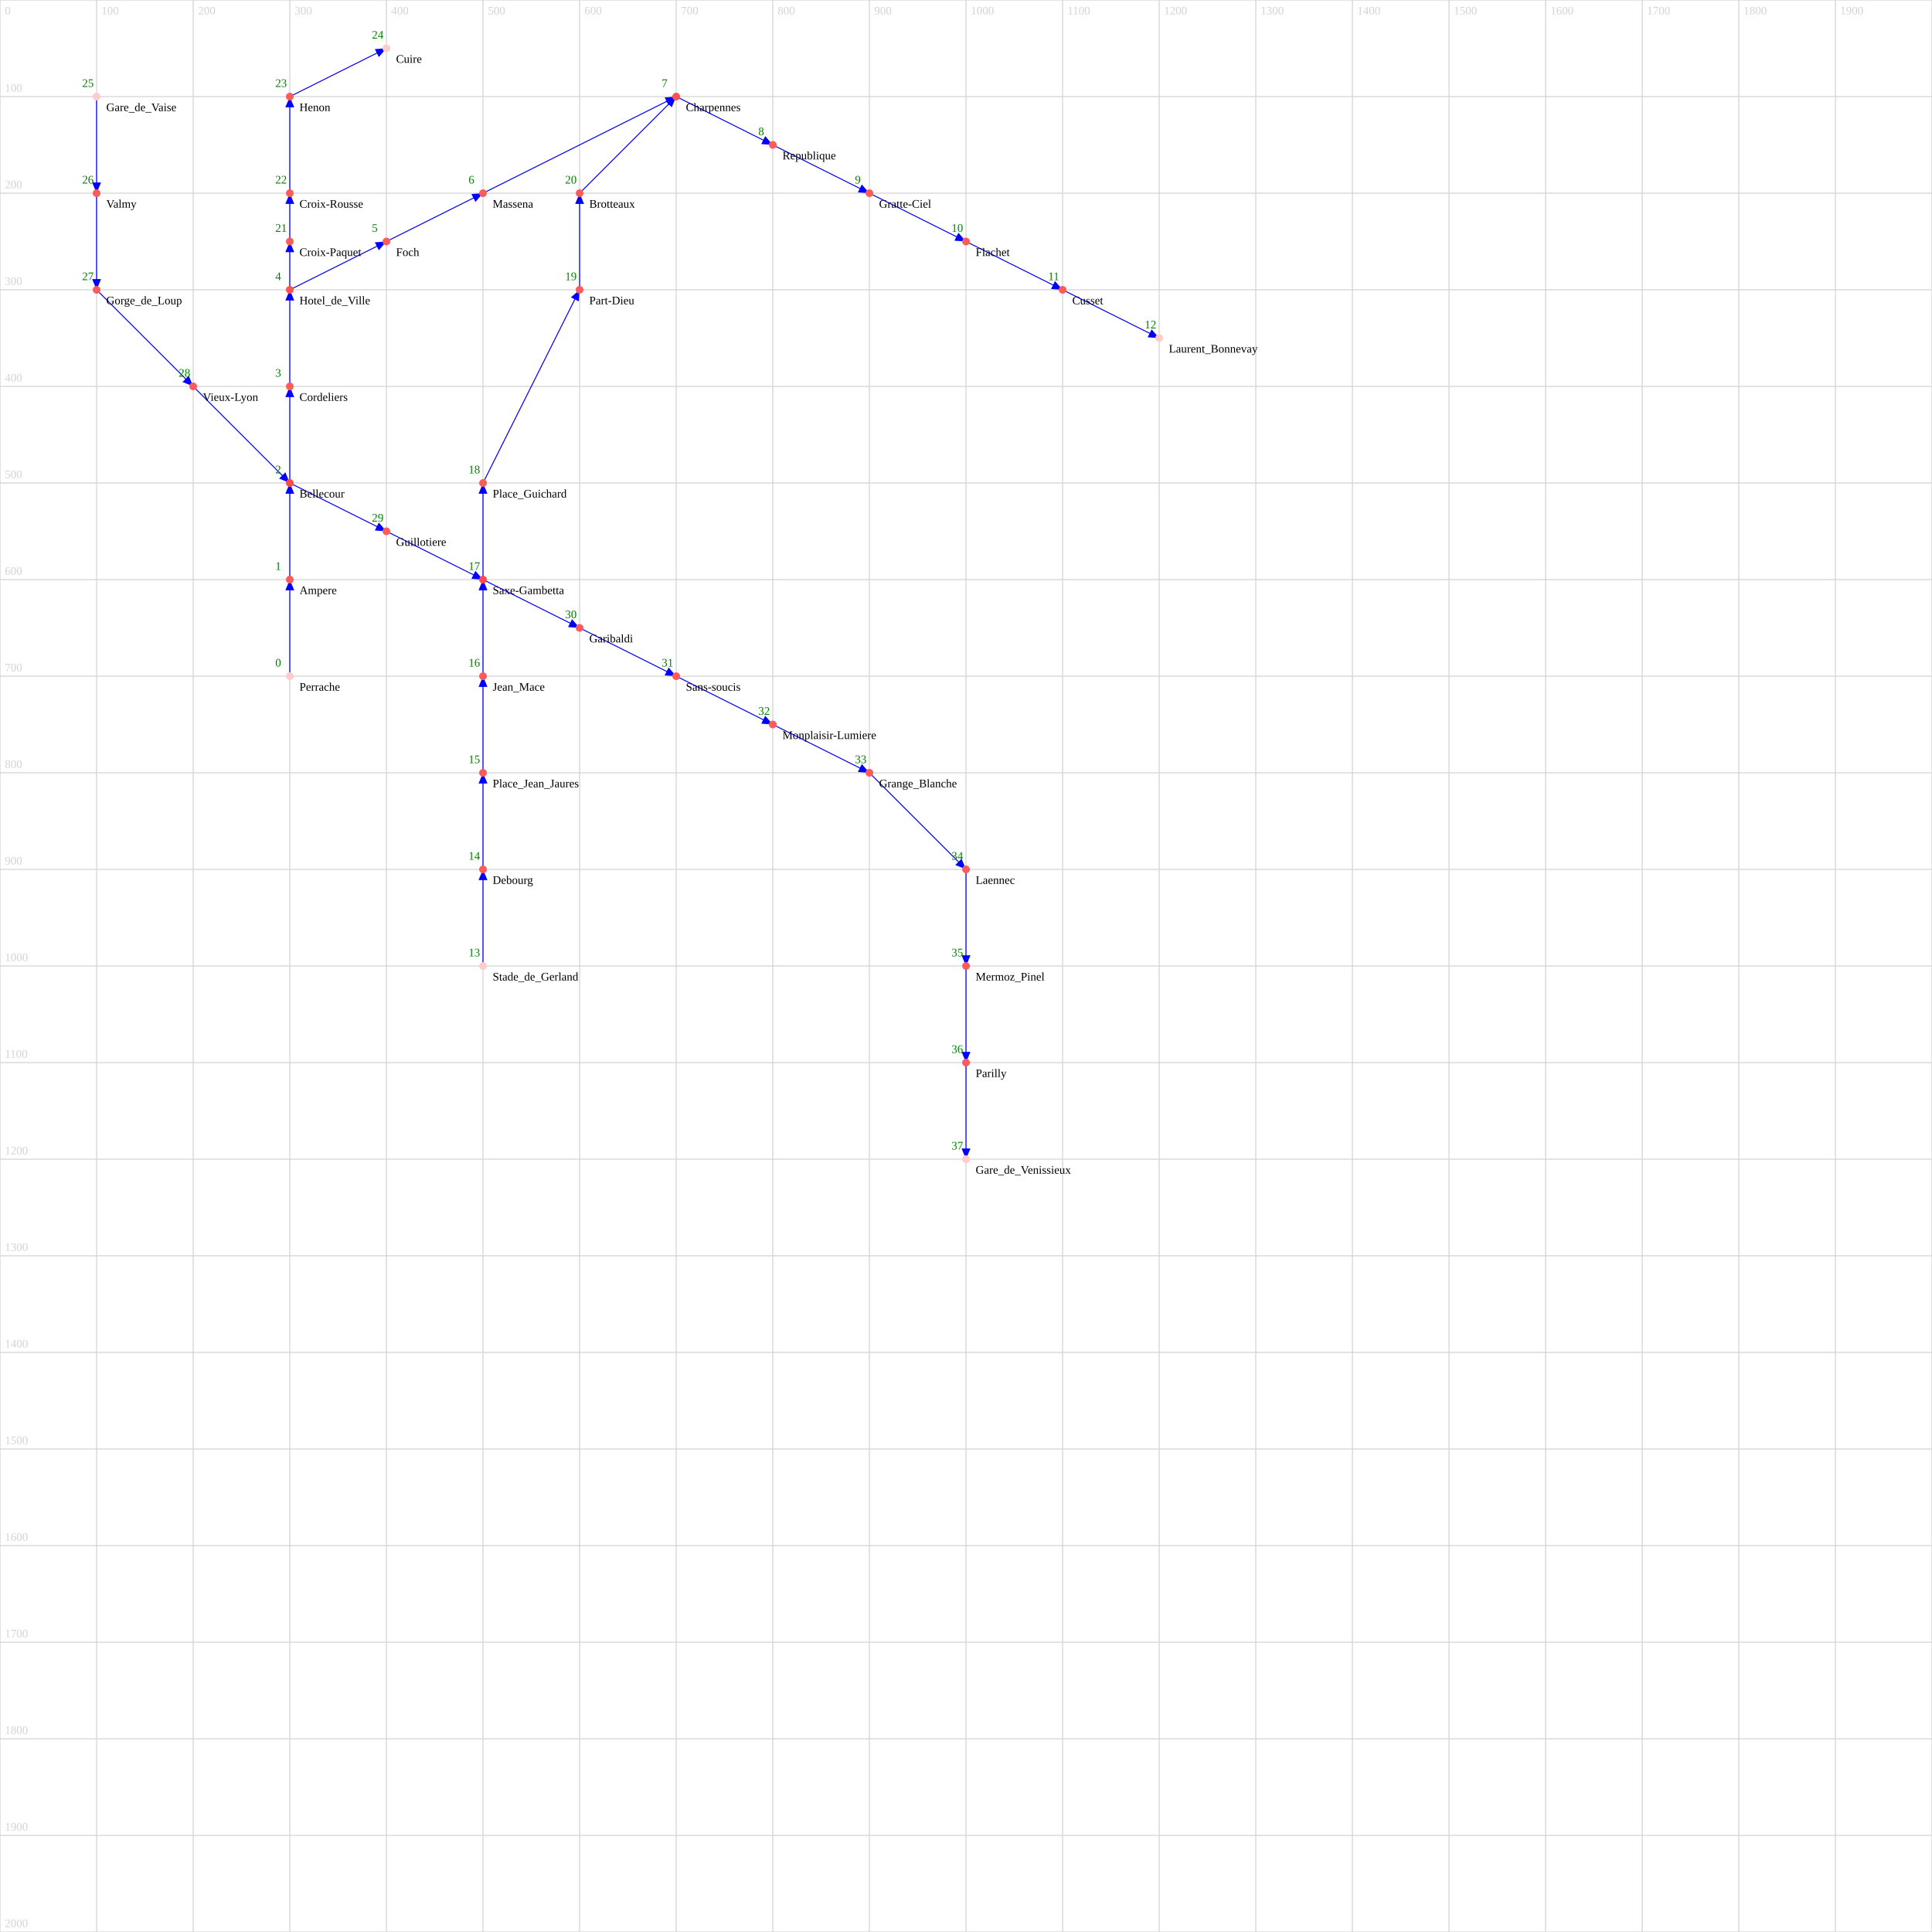
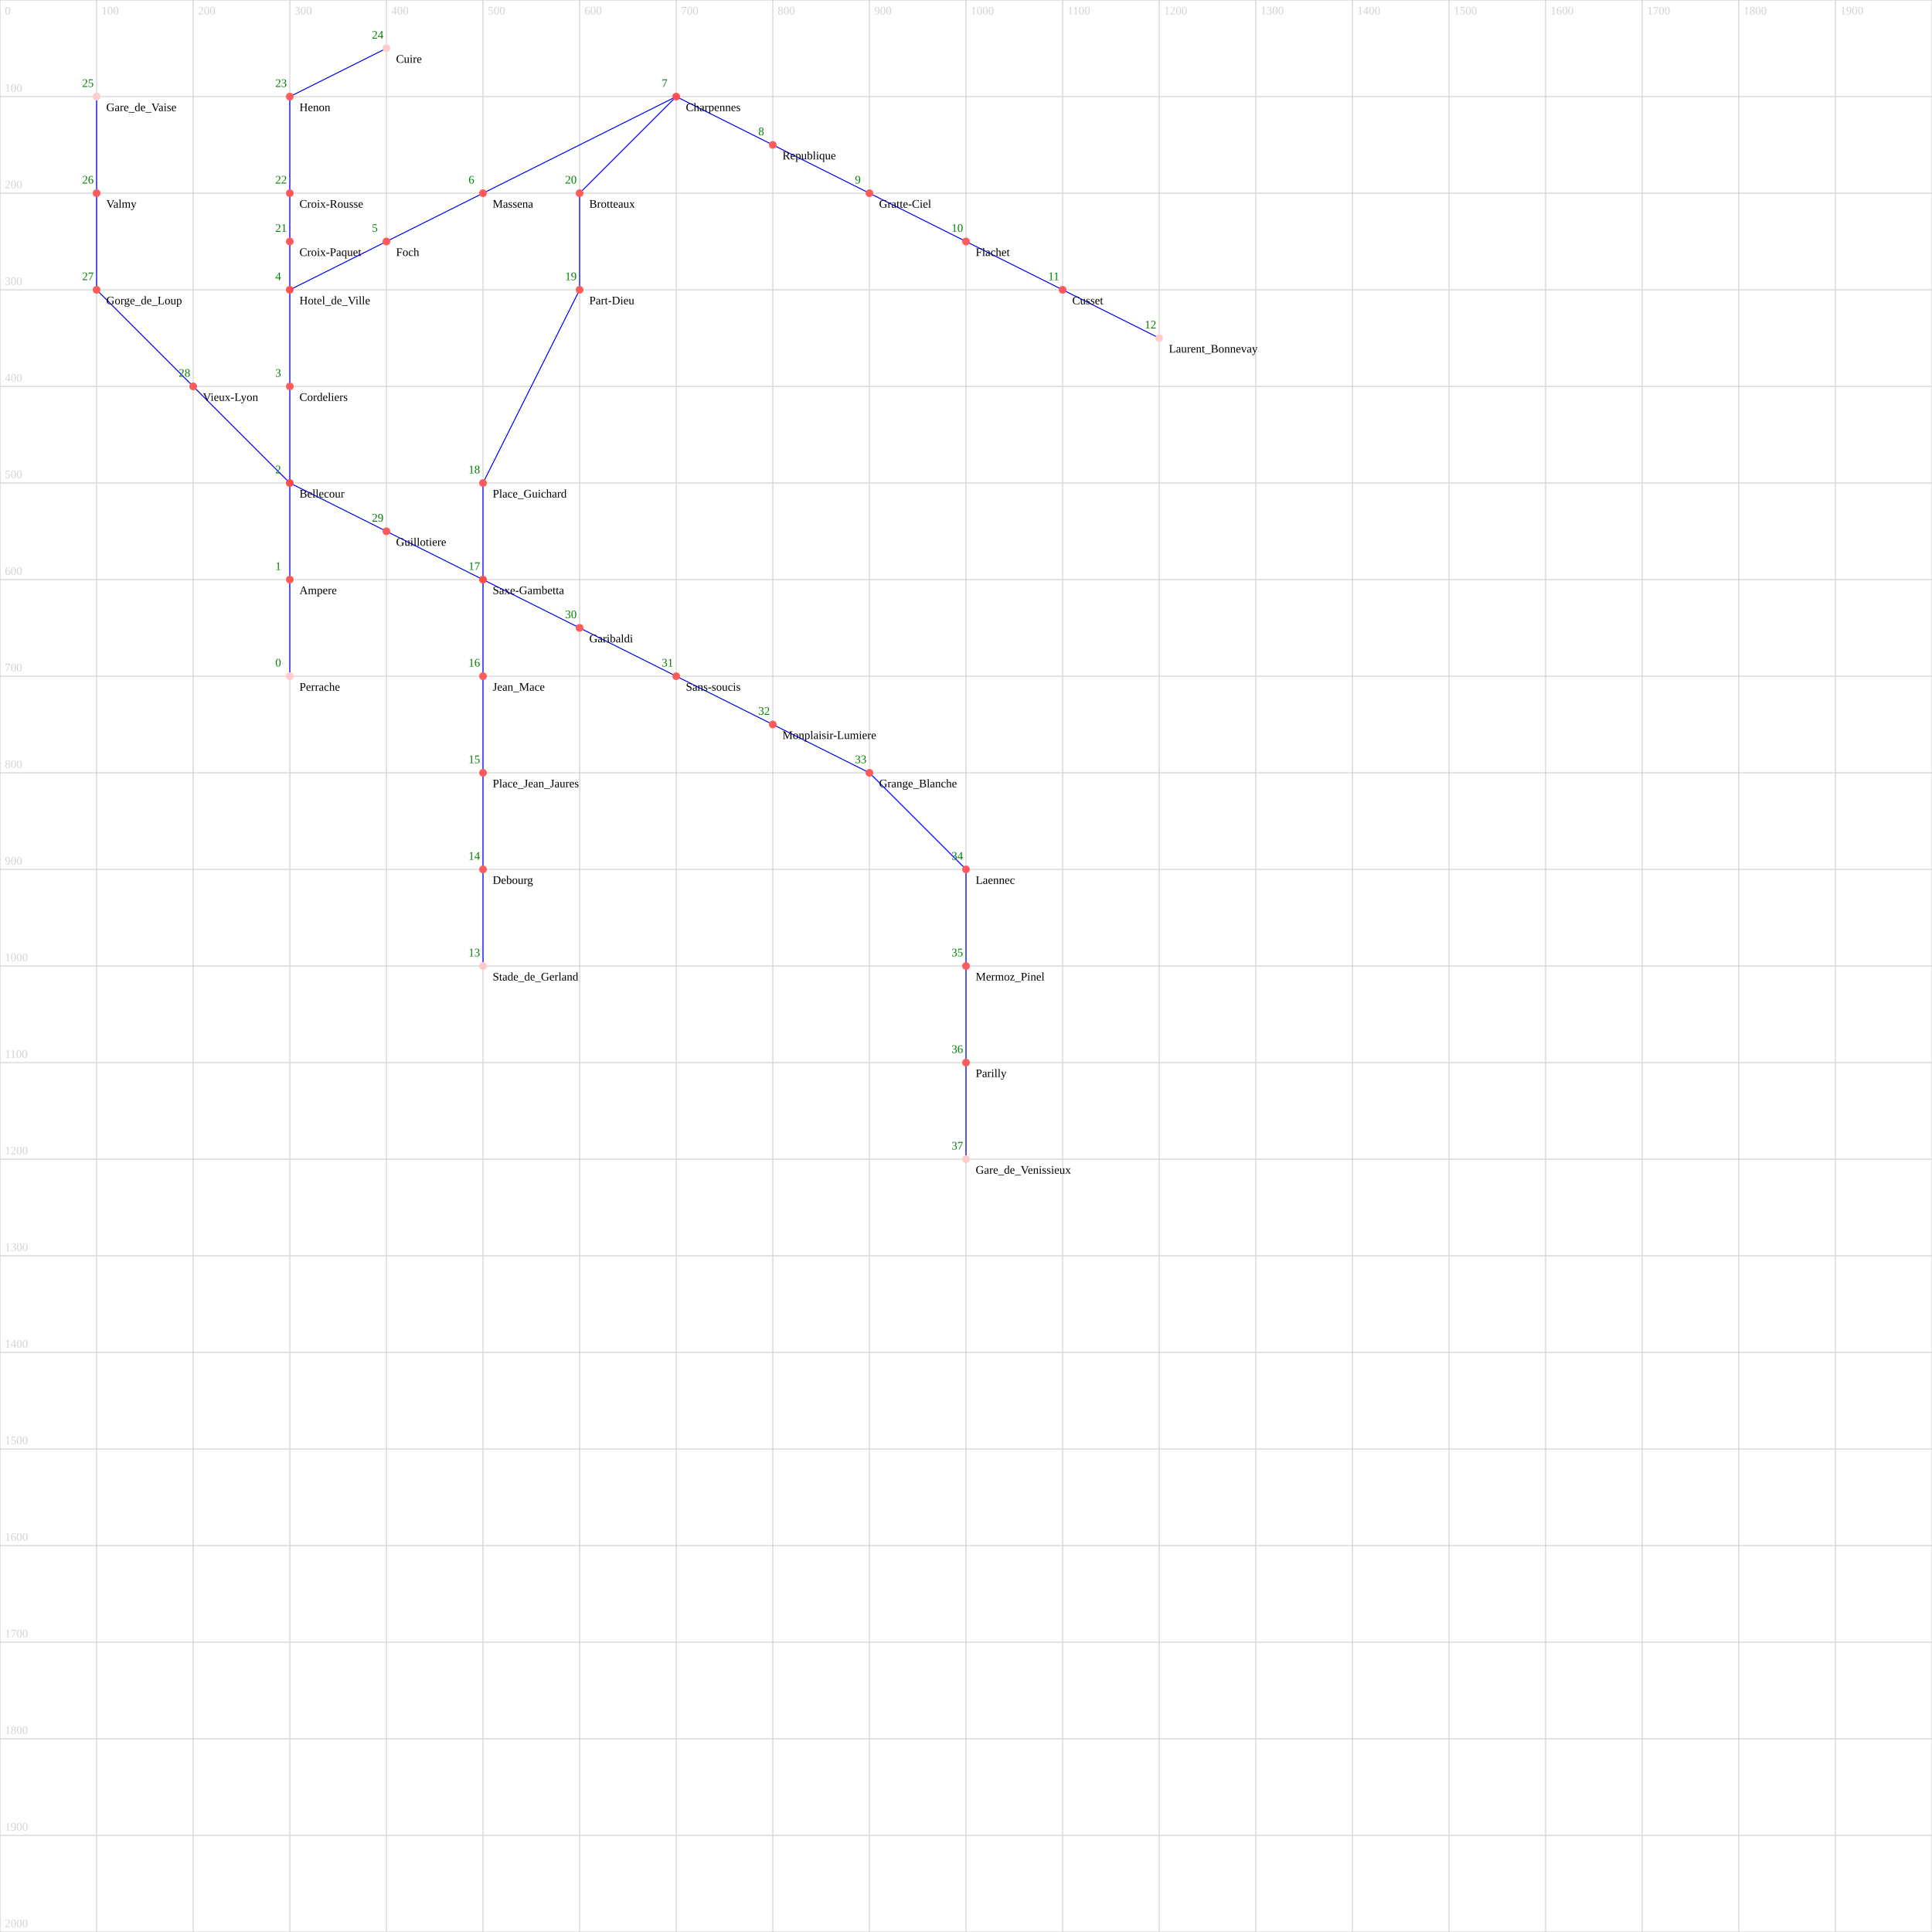
<svg xmlns="http://www.w3.org/2000/svg" version="1.1" width="2000" height="2000">
  <line x1="0" y1="0" x2="2000" y2="0" stroke="lightgrey" />
  <text x="5" y="-5" fill="lightgrey">0</text>
  <line x1="0" y1="100" x2="2000" y2="100" stroke="lightgrey" />
  <text x="5" y="95" fill="lightgrey">100</text>
  <line x1="0" y1="200" x2="2000" y2="200" stroke="lightgrey" />
  <text x="5" y="195" fill="lightgrey">200</text>
  <line x1="0" y1="300" x2="2000" y2="300" stroke="lightgrey" />
  <text x="5" y="295" fill="lightgrey">300</text>
  <line x1="0" y1="400" x2="2000" y2="400" stroke="lightgrey" />
  <text x="5" y="395" fill="lightgrey">400</text>
  <line x1="0" y1="500" x2="2000" y2="500" stroke="lightgrey" />
  <text x="5" y="495" fill="lightgrey">500</text>
  <line x1="0" y1="600" x2="2000" y2="600" stroke="lightgrey" />
  <text x="5" y="595" fill="lightgrey">600</text>
  <line x1="0" y1="700" x2="2000" y2="700" stroke="lightgrey" />
  <text x="5" y="695" fill="lightgrey">700</text>
  <line x1="0" y1="800" x2="2000" y2="800" stroke="lightgrey" />
  <text x="5" y="795" fill="lightgrey">800</text>
  <line x1="0" y1="900" x2="2000" y2="900" stroke="lightgrey" />
  <text x="5" y="895" fill="lightgrey">900</text>
  <line x1="0" y1="1000" x2="2000" y2="1000" stroke="lightgrey" />
  <text x="5" y="995" fill="lightgrey">1000</text>
  <line x1="0" y1="1100" x2="2000" y2="1100" stroke="lightgrey" />
  <text x="5" y="1095" fill="lightgrey">1100</text>
  <line x1="0" y1="1200" x2="2000" y2="1200" stroke="lightgrey" />
  <text x="5" y="1195" fill="lightgrey">1200</text>
  <line x1="0" y1="1300" x2="2000" y2="1300" stroke="lightgrey" />
  <text x="5" y="1295" fill="lightgrey">1300</text>
  <line x1="0" y1="1400" x2="2000" y2="1400" stroke="lightgrey" />
  <text x="5" y="1395" fill="lightgrey">1400</text>
  <line x1="0" y1="1500" x2="2000" y2="1500" stroke="lightgrey" />
  <text x="5" y="1495" fill="lightgrey">1500</text>
  <line x1="0" y1="1600" x2="2000" y2="1600" stroke="lightgrey" />
  <text x="5" y="1595" fill="lightgrey">1600</text>
  <line x1="0" y1="1700" x2="2000" y2="1700" stroke="lightgrey" />
  <text x="5" y="1695" fill="lightgrey">1700</text>
  <line x1="0" y1="1800" x2="2000" y2="1800" stroke="lightgrey" />
  <text x="5" y="1795" fill="lightgrey">1800</text>
  <line x1="0" y1="1900" x2="2000" y2="1900" stroke="lightgrey" />
  <text x="5" y="1895" fill="lightgrey">1900</text>
  <line x1="0" y1="2000" x2="2000" y2="2000" stroke="lightgrey" />
  <text x="5" y="1995" fill="lightgrey">2000</text>
  <line x1="0" y1="0" x2="0" y2="2000" stroke="lightgrey" />
  <text x="5" y="15" fill="lightgrey">0</text>
  <line x1="100" y1="0" x2="100" y2="2000" stroke="lightgrey" />
  <text x="105" y="15" fill="lightgrey">100</text>
  <line x1="200" y1="0" x2="200" y2="2000" stroke="lightgrey" />
  <text x="205" y="15" fill="lightgrey">200</text>
  <line x1="300" y1="0" x2="300" y2="2000" stroke="lightgrey" />
  <text x="305" y="15" fill="lightgrey">300</text>
  <line x1="400" y1="0" x2="400" y2="2000" stroke="lightgrey" />
  <text x="405" y="15" fill="lightgrey">400</text>
  <line x1="500" y1="0" x2="500" y2="2000" stroke="lightgrey" />
  <text x="505" y="15" fill="lightgrey">500</text>
  <line x1="600" y1="0" x2="600" y2="2000" stroke="lightgrey" />
  <text x="605" y="15" fill="lightgrey">600</text>
  <line x1="700" y1="0" x2="700" y2="2000" stroke="lightgrey" />
  <text x="705" y="15" fill="lightgrey">700</text>
  <line x1="800" y1="0" x2="800" y2="2000" stroke="lightgrey" />
  <text x="805" y="15" fill="lightgrey">800</text>
  <line x1="900" y1="0" x2="900" y2="2000" stroke="lightgrey" />
  <text x="905" y="15" fill="lightgrey">900</text>
  <line x1="1000" y1="0" x2="1000" y2="2000" stroke="lightgrey" />
  <text x="1005" y="15" fill="lightgrey">1000</text>
  <line x1="1100" y1="0" x2="1100" y2="2000" stroke="lightgrey" />
  <text x="1105" y="15" fill="lightgrey">1100</text>
  <line x1="1200" y1="0" x2="1200" y2="2000" stroke="lightgrey" />
  <text x="1205" y="15" fill="lightgrey">1200</text>
  <line x1="1300" y1="0" x2="1300" y2="2000" stroke="lightgrey" />
  <text x="1305" y="15" fill="lightgrey">1300</text>
  <line x1="1400" y1="0" x2="1400" y2="2000" stroke="lightgrey" />
  <text x="1405" y="15" fill="lightgrey">1400</text>
  <line x1="1500" y1="0" x2="1500" y2="2000" stroke="lightgrey" />
  <text x="1505" y="15" fill="lightgrey">1500</text>
  <line x1="1600" y1="0" x2="1600" y2="2000" stroke="lightgrey" />
  <text x="1605" y="15" fill="lightgrey">1600</text>
  <line x1="1700" y1="0" x2="1700" y2="2000" stroke="lightgrey" />
  <text x="1705" y="15" fill="lightgrey">1700</text>
  <line x1="1800" y1="0" x2="1800" y2="2000" stroke="lightgrey" />
  <text x="1805" y="15" fill="lightgrey">1800</text>
  <line x1="1900" y1="0" x2="1900" y2="2000" stroke="lightgrey" />
  <text x="1905" y="15" fill="lightgrey">1900</text>
  <line x1="2000" y1="0" x2="2000" y2="2000" stroke="lightgrey" />
  <text x="2005" y="15" fill="lightgrey">2000</text>
  <line x1="100" y1="100" x2="100" y2="200" stroke="blue" />
-   <polygon points=" 100,200 95.408,188.913 104.592,188.913" style="fill:blue" />
  <line x1="100" y1="200" x2="100" y2="300" stroke="blue" />
-   <polygon points=" 100,300 95.408,288.913 104.592,288.913" style="fill:blue" />
  <line x1="100" y1="300" x2="200" y2="400" stroke="blue" />
-   <polygon points=" 200,400 188.913,395.408 195.408,388.913" style="fill:blue" />
  <line x1="200" y1="400" x2="300" y2="500" stroke="blue" />
-   <polygon points=" 300,500 288.913,495.408 295.408,488.913" style="fill:blue" />
  <line x1="300" y1="500" x2="400" y2="550" stroke="blue" />
-   <polygon points=" 400,550 388.03,549.149 392.138,540.935" style="fill:blue" />
  <line x1="400" y1="550" x2="500" y2="600" stroke="blue" />
-   <polygon points=" 500,600 488.03,599.149 492.138,590.935" style="fill:blue" />
  <line x1="500" y1="600" x2="600" y2="650" stroke="blue" />
-   <polygon points=" 600,650 588.03,649.149 592.138,640.935" style="fill:blue" />
  <line x1="600" y1="650" x2="700" y2="700" stroke="blue" />
-   <polygon points=" 700,700 688.03,699.149 692.138,690.935" style="fill:blue" />
  <line x1="700" y1="700" x2="800" y2="750" stroke="blue" />
-   <polygon points=" 800,750 788.03,749.149 792.138,740.935" style="fill:blue" />
  <line x1="800" y1="750" x2="900" y2="800" stroke="blue" />
-   <polygon points=" 900,800 888.03,799.149 892.138,790.935" style="fill:blue" />
  <line x1="900" y1="800" x2="1000" y2="900" stroke="blue" />
-   <polygon points=" 1000,900 988.913,895.408 995.408,888.913" style="fill:blue" />
  <line x1="1000" y1="900" x2="1000" y2="1000" stroke="blue" />
-   <polygon points=" 1000,1000 995.408,988.913 1004.59,988.913" style="fill:blue" />
  <line x1="1000" y1="1000" x2="1000" y2="1100" stroke="blue" />
-   <polygon points=" 1000,1100 995.408,1088.91 1004.59,1088.91" style="fill:blue" />
  <line x1="1000" y1="1100" x2="1000" y2="1200" stroke="blue" />
-   <polygon points=" 1000,1200 995.408,1188.91 1004.59,1188.91" style="fill:blue" />
  <line x1="300" y1="700" x2="300" y2="600" stroke="blue" />
-   <polygon points=" 300,600 304.592,611.087 295.408,611.087" style="fill:blue" />
  <line x1="300" y1="600" x2="300" y2="500" stroke="blue" />
-   <polygon points=" 300,500 304.592,511.087 295.408,511.087" style="fill:blue" />
  <line x1="300" y1="500" x2="300" y2="400" stroke="blue" />
-   <polygon points=" 300,400 304.592,411.087 295.408,411.087" style="fill:blue" />
  <line x1="300" y1="400" x2="300" y2="300" stroke="blue" />
-   <polygon points=" 300,300 304.592,311.087 295.408,311.087" style="fill:blue" />
  <line x1="300" y1="300" x2="400" y2="250" stroke="blue" />
-   <polygon points=" 400,250 392.138,259.065 388.03,250.851" style="fill:blue" />
  <line x1="400" y1="250" x2="500" y2="200" stroke="blue" />
-   <polygon points=" 500,200 492.138,209.065 488.03,200.851" style="fill:blue" />
  <line x1="500" y1="200" x2="700" y2="100" stroke="blue" />
-   <polygon points=" 700,100 692.138,109.065 688.03,100.851" style="fill:blue" />
  <line x1="700" y1="100" x2="800" y2="150" stroke="blue" />
-   <polygon points=" 800,150 788.03,149.149 792.138,140.935" style="fill:blue" />
  <line x1="800" y1="150" x2="900" y2="200" stroke="blue" />
-   <polygon points=" 900,200 888.03,199.149 892.138,190.935" style="fill:blue" />
  <line x1="900" y1="200" x2="1000" y2="250" stroke="blue" />
-   <polygon points=" 1000,250 988.03,249.149 992.138,240.935" style="fill:blue" />
  <line x1="1000" y1="250" x2="1100" y2="300" stroke="blue" />
-   <polygon points=" 1100,300 1088.03,299.149 1092.14,290.935" style="fill:blue" />
  <line x1="1100" y1="300" x2="1200" y2="350" stroke="blue" />
-   <polygon points=" 1200,350 1188.03,349.149 1192.14,340.935" style="fill:blue" />
  <line x1="300" y1="300" x2="300" y2="250" stroke="blue" />
-   <polygon points=" 300,250 304.592,261.087 295.408,261.087" style="fill:blue" />
  <line x1="300" y1="250" x2="300" y2="200" stroke="blue" />
-   <polygon points=" 300,200 304.592,211.087 295.408,211.087" style="fill:blue" />
  <line x1="300" y1="200" x2="300" y2="100" stroke="blue" />
-   <polygon points=" 300,100 304.592,111.087 295.408,111.087" style="fill:blue" />
  <line x1="300" y1="100" x2="400" y2="50" stroke="blue" />
-   <polygon points=" 400,50 392.138,59.065 388.03,50.851" style="fill:blue" />
  <line x1="500" y1="1000" x2="500" y2="900" stroke="blue" />
-   <polygon points=" 500,900 504.592,911.087 495.408,911.087" style="fill:blue" />
  <line x1="500" y1="900" x2="500" y2="800" stroke="blue" />
-   <polygon points=" 500,800 504.592,811.087 495.408,811.087" style="fill:blue" />
  <line x1="500" y1="800" x2="500" y2="700" stroke="blue" />
-   <polygon points=" 500,700 504.592,711.087 495.408,711.087" style="fill:blue" />
  <line x1="500" y1="700" x2="500" y2="600" stroke="blue" />
-   <polygon points=" 500,600 504.592,611.087 495.408,611.087" style="fill:blue" />
  <line x1="500" y1="600" x2="500" y2="500" stroke="blue" />
-   <polygon points=" 500,500 504.592,511.087 495.408,511.087" style="fill:blue" />
  <line x1="500" y1="500" x2="600" y2="300" stroke="blue" />
-   <polygon points=" 600,300 599.149,311.97 590.935,307.862" style="fill:blue" />
  <line x1="600" y1="300" x2="600" y2="200" stroke="blue" />
-   <polygon points=" 600,200 604.592,211.087 595.408,211.087" style="fill:blue" />
  <line x1="600" y1="200" x2="700" y2="100" stroke="blue" />
-   <polygon points=" 700,100 695.408,111.087 688.913,104.592" style="fill:blue" />
  <circle cx="300" cy="700" r="4" fill="rgb(255,203,203)" />
  <text x="310" y="715" fill="black">Perrache</text>
  <text x="285" y="690" fill="green">0</text>
  <circle cx="300" cy="600" r="4" fill="rgb(255,91,91)" />
  <text x="310" y="615" fill="black">Ampere</text>
  <text x="285" y="590" fill="green">1</text>
  <circle cx="300" cy="500" r="4" fill="rgb(255,75,75)" />
  <text x="310" y="515" fill="black">Bellecour</text>
  <text x="285" y="490" fill="green">2</text>
  <circle cx="300" cy="400" r="4" fill="rgb(255,91,91)" />
  <text x="310" y="415" fill="black">Cordeliers</text>
  <text x="285" y="390" fill="green">3</text>
  <circle cx="300" cy="300" r="4" fill="rgb(255,83,83)" />
  <text x="310" y="315" fill="black">Hotel_de_Ville</text>
  <text x="285" y="290" fill="green">4</text>
  <circle cx="400" cy="250" r="4" fill="rgb(255,91,91)" />
  <text x="410" y="265" fill="black">Foch</text>
  <text x="385" y="240" fill="green">5</text>
  <circle cx="500" cy="200" r="4" fill="rgb(255,91,91)" />
  <text x="510" y="215" fill="black">Massena</text>
  <text x="485" y="190" fill="green">6</text>
  <circle cx="700" cy="100" r="4" fill="rgb(255,83,83)" />
  <text x="710" y="115" fill="black">Charpennes</text>
  <text x="685" y="90" fill="green">7</text>
  <circle cx="800" cy="150" r="4" fill="rgb(255,91,91)" />
  <text x="810" y="165" fill="black">Republique</text>
  <text x="785" y="140" fill="green">8</text>
  <circle cx="900" cy="200" r="4" fill="rgb(255,91,91)" />
  <text x="910" y="215" fill="black">Gratte-Ciel</text>
  <text x="885" y="190" fill="green">9</text>
  <circle cx="1000" cy="250" r="4" fill="rgb(255,91,91)" />
  <text x="1010" y="265" fill="black">Flachet</text>
  <text x="985" y="240" fill="green">10</text>
  <circle cx="1100" cy="300" r="4" fill="rgb(255,91,91)" />
  <text x="1110" y="315" fill="black">Cusset</text>
  <text x="1085" y="290" fill="green">11</text>
  <circle cx="1200" cy="350" r="4" fill="rgb(255,203,203)" />
  <text x="1210" y="365" fill="black">Laurent_Bonnevay</text>
  <text x="1185" y="340" fill="green">12</text>
  <circle cx="500" cy="1000" r="4" fill="rgb(255,203,203)" />
  <text x="510" y="1015" fill="black">Stade_de_Gerland</text>
  <text x="485" y="990" fill="green">13</text>
  <circle cx="500" cy="900" r="4" fill="rgb(255,91,91)" />
  <text x="510" y="915" fill="black">Debourg</text>
  <text x="485" y="890" fill="green">14</text>
  <circle cx="500" cy="800" r="4" fill="rgb(255,91,91)" />
  <text x="510" y="815" fill="black">Place_Jean_Jaures</text>
  <text x="485" y="790" fill="green">15</text>
  <circle cx="500" cy="700" r="4" fill="rgb(255,91,91)" />
  <text x="510" y="715" fill="black">Jean_Mace</text>
  <text x="485" y="690" fill="green">16</text>
  <circle cx="500" cy="600" r="4" fill="rgb(255,75,75)" />
  <text x="510" y="615" fill="black">Saxe-Gambetta</text>
  <text x="485" y="590" fill="green">17</text>
  <circle cx="500" cy="500" r="4" fill="rgb(255,91,91)" />
  <text x="510" y="515" fill="black">Place_Guichard</text>
  <text x="485" y="490" fill="green">18</text>
  <circle cx="600" cy="300" r="4" fill="rgb(255,91,91)" />
  <text x="610" y="315" fill="black">Part-Dieu</text>
  <text x="585" y="290" fill="green">19</text>
  <circle cx="600" cy="200" r="4" fill="rgb(255,91,91)" />
  <text x="610" y="215" fill="black">Brotteaux</text>
  <text x="585" y="190" fill="green">20</text>
  <circle cx="300" cy="250" r="4" fill="rgb(255,91,91)" />
  <text x="310" y="265" fill="black">Croix-Paquet</text>
  <text x="285" y="240" fill="green">21</text>
  <circle cx="300" cy="200" r="4" fill="rgb(255,91,91)" />
  <text x="310" y="215" fill="black">Croix-Rousse</text>
  <text x="285" y="190" fill="green">22</text>
  <circle cx="300" cy="100" r="4" fill="rgb(255,91,91)" />
  <text x="310" y="115" fill="black">Henon</text>
  <text x="285" y="90" fill="green">23</text>
  <circle cx="400" cy="50" r="4" fill="rgb(255,203,203)" />
  <text x="410" y="65" fill="black">Cuire</text>
  <text x="385" y="40" fill="green">24</text>
  <circle cx="100" cy="100" r="4" fill="rgb(255,203,203)" />
  <text x="110" y="115" fill="black">Gare_de_Vaise</text>
  <text x="85" y="90" fill="green">25</text>
  <circle cx="100" cy="200" r="4" fill="rgb(255,91,91)" />
  <text x="110" y="215" fill="black">Valmy</text>
  <text x="85" y="190" fill="green">26</text>
  <circle cx="100" cy="300" r="4" fill="rgb(255,91,91)" />
  <text x="110" y="315" fill="black">Gorge_de_Loup</text>
  <text x="85" y="290" fill="green">27</text>
  <circle cx="200" cy="400" r="4" fill="rgb(255,91,91)" />
  <text x="210" y="415" fill="black">Vieux-Lyon</text>
  <text x="185" y="390" fill="green">28</text>
  <circle cx="400" cy="550" r="4" fill="rgb(255,91,91)" />
  <text x="410" y="565" fill="black">Guillotiere</text>
  <text x="385" y="540" fill="green">29</text>
  <circle cx="600" cy="650" r="4" fill="rgb(255,91,91)" />
  <text x="610" y="665" fill="black">Garibaldi</text>
  <text x="585" y="640" fill="green">30</text>
  <circle cx="700" cy="700" r="4" fill="rgb(255,91,91)" />
  <text x="710" y="715" fill="black">Sans-soucis</text>
  <text x="685" y="690" fill="green">31</text>
  <circle cx="800" cy="750" r="4" fill="rgb(255,91,91)" />
  <text x="810" y="765" fill="black">Monplaisir-Lumiere</text>
  <text x="785" y="740" fill="green">32</text>
  <circle cx="900" cy="800" r="4" fill="rgb(255,91,91)" />
  <text x="910" y="815" fill="black">Grange_Blanche</text>
  <text x="885" y="790" fill="green">33</text>
  <circle cx="1000" cy="900" r="4" fill="rgb(255,91,91)" />
  <text x="1010" y="915" fill="black">Laennec</text>
  <text x="985" y="890" fill="green">34</text>
  <circle cx="1000" cy="1000" r="4" fill="rgb(255,91,91)" />
  <text x="1010" y="1015" fill="black">Mermoz_Pinel</text>
  <text x="985" y="990" fill="green">35</text>
  <circle cx="1000" cy="1100" r="4" fill="rgb(255,91,91)" />
  <text x="1010" y="1115" fill="black">Parilly</text>
  <text x="985" y="1090" fill="green">36</text>
  <circle cx="1000" cy="1200" r="4" fill="rgb(255,203,203)" />
  <text x="1010" y="1215" fill="black">Gare_de_Venissieux</text>
  <text x="985" y="1190" fill="green">37</text>
</svg>
